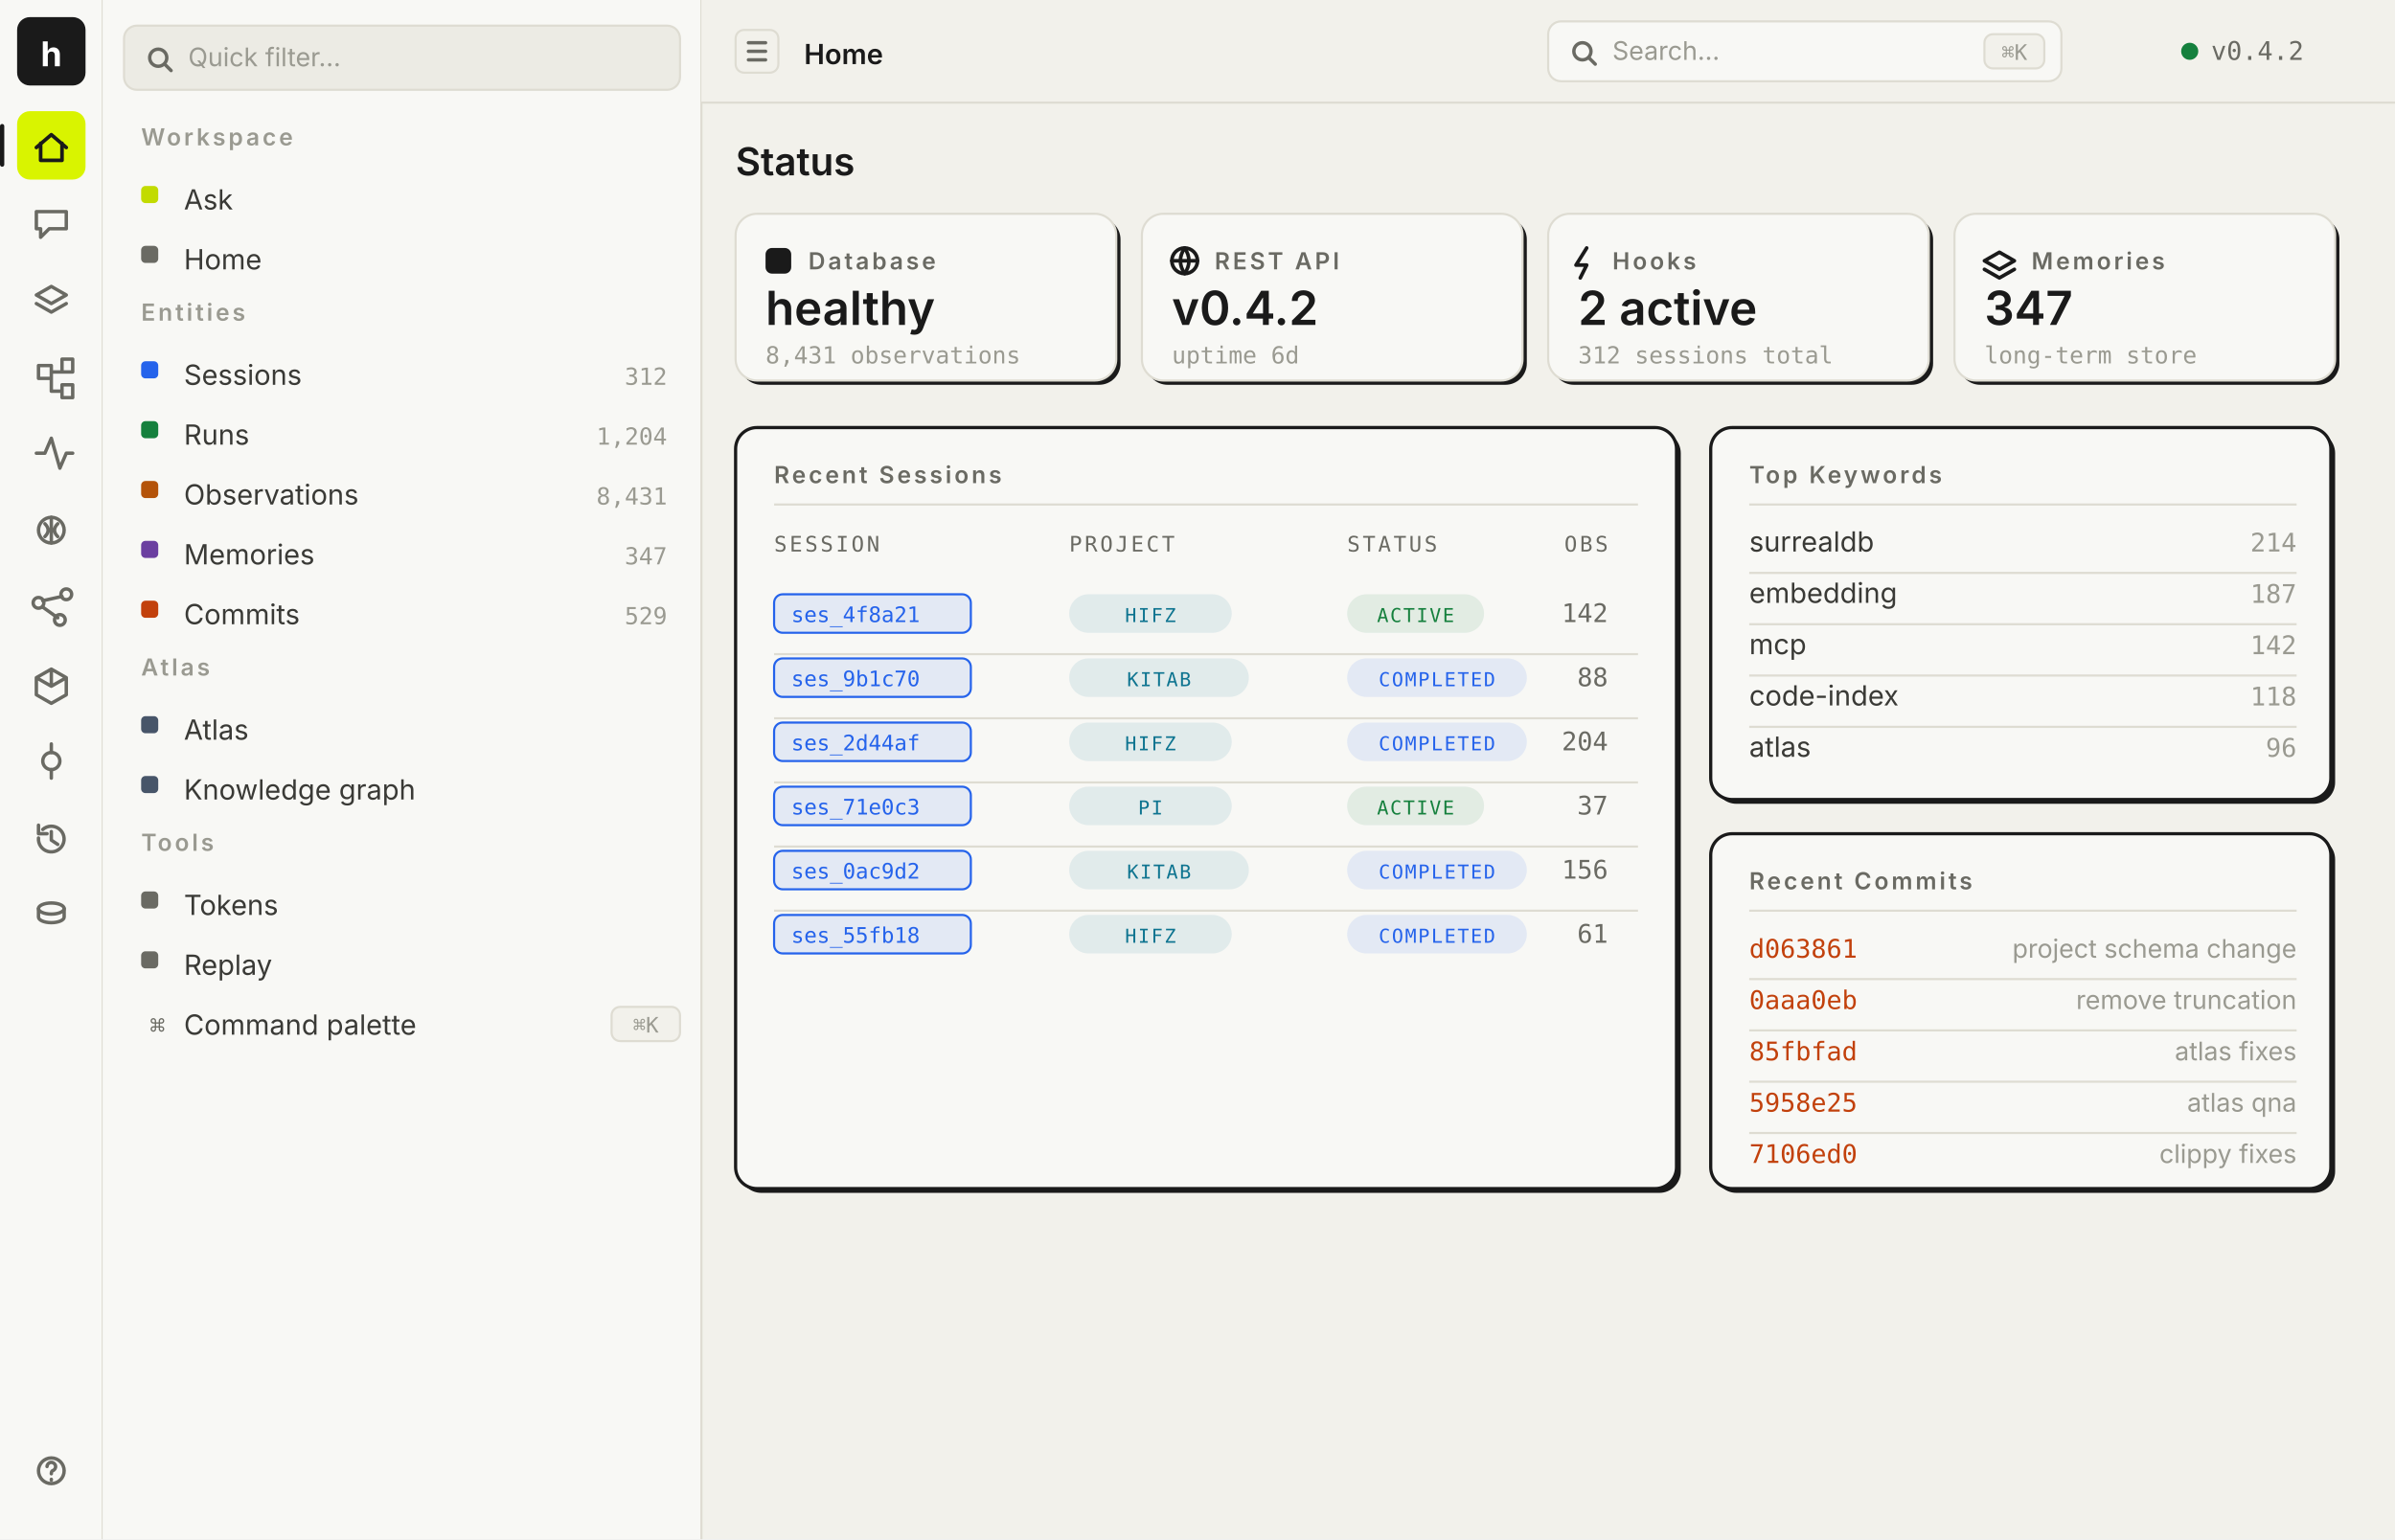
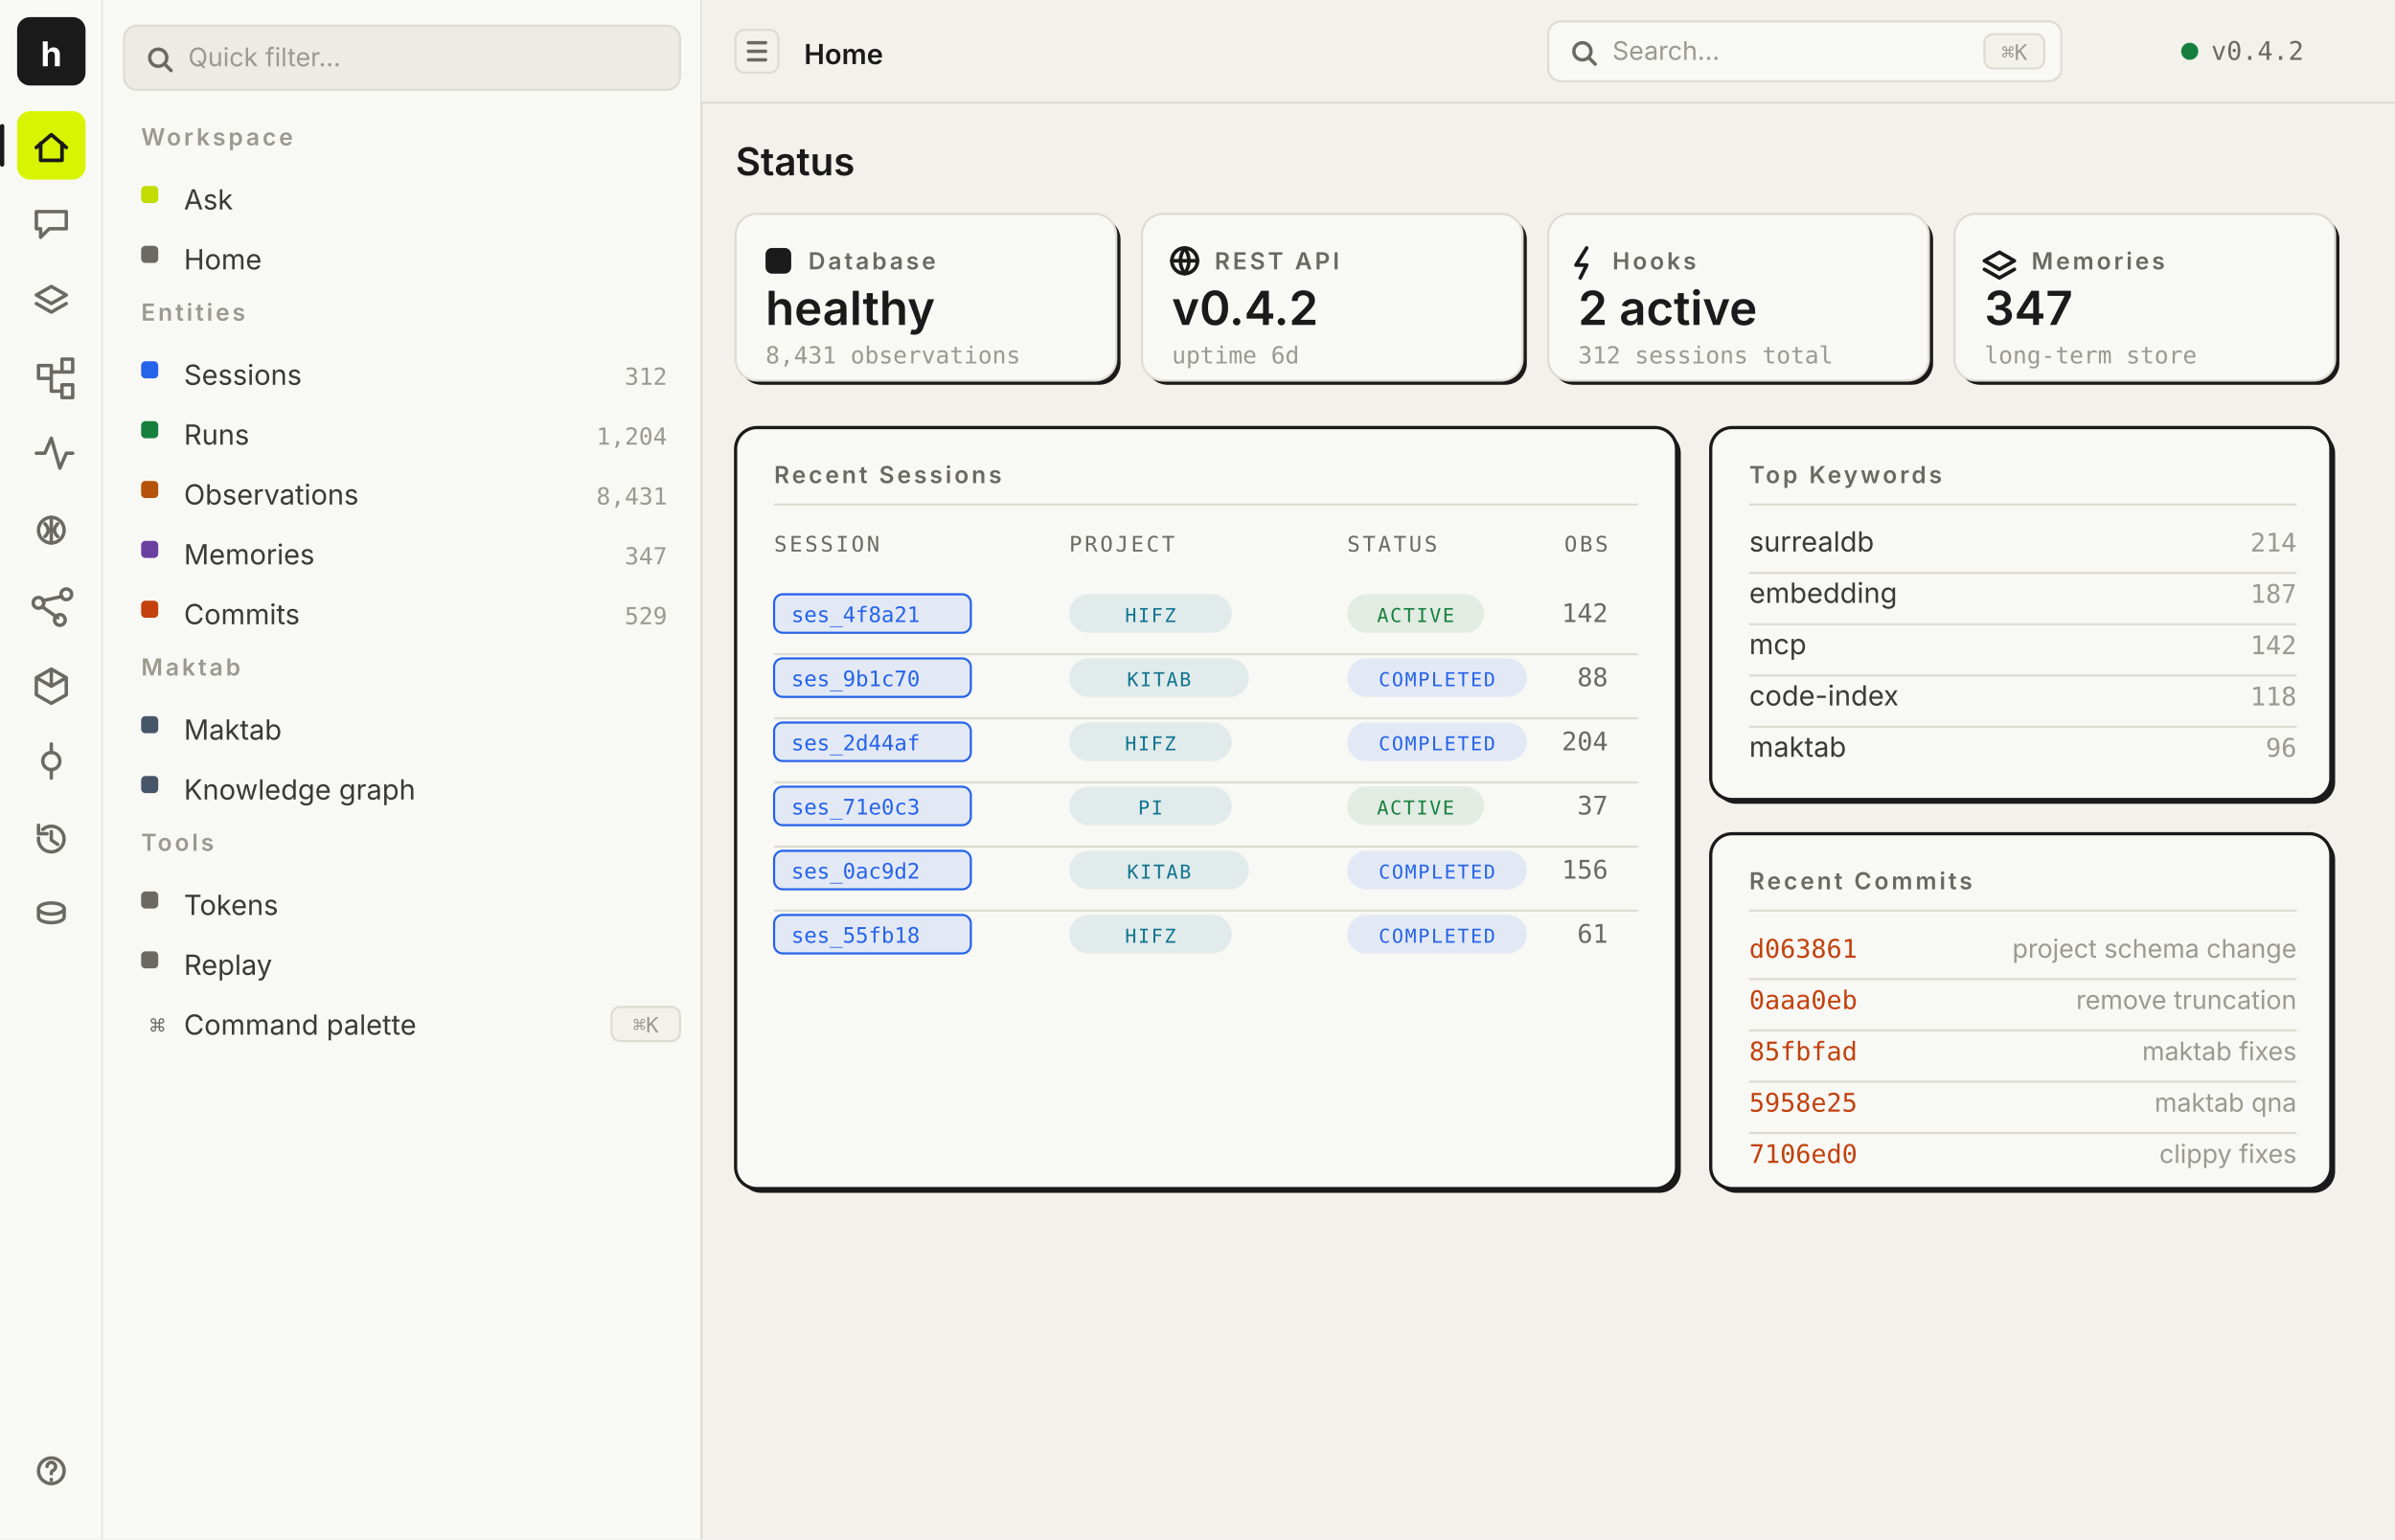
<svg xmlns="http://www.w3.org/2000/svg" viewBox="0 0 1120 720" font-family="'Inter', system-ui, -apple-system, sans-serif">
  <defs>
    <style>
      .bg     { fill: #f2f1eb; }
      .surf   { fill: #f8f8f5; }
      .alt    { fill: #ecebe4; }
      .ink    { fill: #1a1a1a; }
      .muted  { fill: #6a6a63; }
      .faint  { fill: #9a9a91; }
      .line   { stroke: #dedcd2; stroke-width: 1; }
      .strong { stroke: #1a1a1a; }
      .mono   { font-family: 'JetBrains Mono', ui-monospace, monospace; }
      .ic     { fill: none; stroke: #6a6a63; stroke-width: 1.6; stroke-linecap: round; stroke-linejoin: round; }
      .ic-on  { fill: none; stroke: #1a1a1a; stroke-width: 1.7; stroke-linecap: round; stroke-linejoin: round; }
      .lbl    { font-size: 13px; fill: #3a3a36; }
      .h11    { font-size: 11px; font-weight: 600; letter-spacing: 0.12em; text-transform: uppercase; }
    </style>
  </defs>
  <rect class="bg" x="0" y="0" width="1120" height="720" />
  <rect class="surf" x="0" y="0" width="48" height="720" />
  <line class="line" x1="48" y1="0" x2="48" y2="720" />
  <rect class="ink" x="8" y="8" width="32" height="32" rx="6" />
  <text x="24" y="31" text-anchor="middle" fill="#ffffff" font-size="16" font-weight="700">h</text>
  <rect x="8" y="52" width="32" height="32" rx="6" fill="#d9f400" />
  <rect class="ink" x="0" y="58" width="2" height="20" rx="1" />
  <path class="ic-on" d="M17 69 L24 63 L31 69 M19 67 L19 75 L29 75 L29 67" />
  <path class="ic" d="M17 99 h14 v8 h-8 l-4 4 v-4 h-2 z" />
  <path class="ic" d="M24 134 l7 4 -7 4 -7 -4 z M17 142 l7 4 7 -4" />
  <path class="ic" d="M18 171 h6 v6 h-6 z M24 174 h5 M29 168 h5 v6 h-5 z M29 180 h5 v6 h-5 z M24 177 v6 h5" />
  <path class="ic" d="M17 212 h4 l3 -7 4 14 3 -7 h3" />
  <circle class="ic" cx="24" cy="248" r="6" />
  <path class="ic" d="M24 242 v12 M21 245 q3 3 0 6 M27 245 q-3 3 0 6" />
  <circle class="ic" cx="18" cy="282" r="2.5" />
  <circle class="ic" cx="31" cy="278" r="2.5" />
  <circle class="ic" cx="28" cy="290" r="2.5" />
  <path class="ic" d="M20 281 L29 279 M20 284 L27 289" />
  <path class="ic" d="M24 313 l7 4 v8 l-7 4 -7 -4 v-8 z M24 313 v8 M24 321 l7 -4 M24 321 l-7 -4" />
  <circle class="ic" cx="24" cy="356" r="4" />
  <path class="ic" d="M24 348 v4 M24 360 v4" />
  <path class="ic" d="M18 392 a6 6 0 1 0 2 -4 M18 386 v4 h4" />
  <path class="ic" d="M24 389 v4 l3 2" />
  <ellipse class="ic" cx="24" cy="425" rx="6" ry="2.6" />
  <path class="ic" d="M18 425 v4 a6 2.6 0 0 0 12 0 v-4" />
  <circle class="ic" cx="24" cy="688" r="6" />
  <path class="ic" d="M22 686 a2 2 0 1 1 2.5 2 q-0.5 0.4 -0.5 1.4 M24 692 v0.4" />
  <rect class="surf" x="48" y="0" width="280" height="720" />
  <line class="line" x1="328" y1="0" x2="328" y2="720" />
  <rect class="alt" x="58" y="12" width="260" height="30" rx="6" />
  <rect x="58" y="12" width="260" height="30" rx="6" fill="none" class="line" />
  <circle class="ic" cx="74" cy="27" r="4" />
  <path class="ic" d="M77 30 l3 3" />
  <text class="faint" x="88" y="31" font-size="12">Quick filter…</text>
  <text class="faint h11" x="66" y="68">Workspace</text>
  <g transform="translate(0,74)">
    <rect x="58" y="6" width="260" height="26" rx="6" fill="none" />
    <rect x="66" y="13" width="8" height="8" rx="2" fill="#c2db00" />
    <text class="lbl" x="86" y="24">Ask</text>
  </g>
  <g transform="translate(0,102)">
    <rect x="66" y="13" width="8" height="8" rx="2" fill="#6a6a63" />
    <text class="lbl" x="86" y="24">Home</text>
  </g>
  <text class="faint h11" x="66" y="150">Entities</text>
  <g font-size="13">
    <g transform="translate(0,156)">
      <rect x="66" y="13" width="8" height="8" rx="2" fill="#2563EB" />
      <text class="lbl" x="86" y="24">Sessions</text>
      <text class="faint mono" x="312" y="24" text-anchor="end" font-size="11">312</text>
    </g>
    <g transform="translate(0,184)">
      <rect x="66" y="13" width="8" height="8" rx="2" fill="#15803D" />
      <text class="lbl" x="86" y="24">Runs</text>
      <text class="faint mono" x="312" y="24" text-anchor="end" font-size="11">1,204</text>
    </g>
    <g transform="translate(0,212)">
      <rect x="66" y="13" width="8" height="8" rx="2" fill="#B45309" />
      <text class="lbl" x="86" y="24">Observations</text>
      <text class="faint mono" x="312" y="24" text-anchor="end" font-size="11">8,431</text>
    </g>
    <g transform="translate(0,240)">
      <rect x="66" y="13" width="8" height="8" rx="2" fill="#6B3FA0" />
      <text class="lbl" x="86" y="24">Memories</text>
      <text class="faint mono" x="312" y="24" text-anchor="end" font-size="11">347</text>
    </g>
    <g transform="translate(0,268)">
      <rect x="66" y="13" width="8" height="8" rx="2" fill="#C2410C" />
      <text class="lbl" x="86" y="24">Commits</text>
      <text class="faint mono" x="312" y="24" text-anchor="end" font-size="11">529</text>
    </g>
  </g>
-   <text class="faint h11" x="66" y="316">Atlas</text>
+   <text class="faint h11" x="66" y="316">Maktab</text>
  <g transform="translate(0,322)">
    <rect x="66" y="13" width="8" height="8" rx="2" fill="#475569" />
-     <text class="lbl" x="86" y="24">Atlas</text>
+     <text class="lbl" x="86" y="24">Maktab</text>
  </g>
  <g transform="translate(0,350)">
    <rect x="66" y="13" width="8" height="8" rx="2" fill="#475569" />
    <text class="lbl" x="86" y="24">Knowledge graph</text>
  </g>
  <text class="faint h11" x="66" y="398">Tools</text>
  <g transform="translate(0,404)">
    <rect x="66" y="13" width="8" height="8" rx="2" fill="#6a6a63" />
    <text class="lbl" x="86" y="24">Tokens</text>
  </g>
  <g transform="translate(0,432)">
    <rect x="66" y="13" width="8" height="8" rx="2" fill="#6a6a63" />
    <text class="lbl" x="86" y="24">Replay</text>
  </g>
  <g transform="translate(0,460)">
    <text class="muted mono" x="70" y="24" font-size="12">⌘</text>
    <text class="lbl" x="86" y="24">Command palette</text>
    <rect class="bg" x="286" y="11" width="32" height="16" rx="4" />
    <rect x="286" y="11" width="32" height="16" rx="4" fill="none" class="line" />
    <text class="faint mono" x="302" y="23" text-anchor="middle" font-size="10">⌘K</text>
  </g>
  <rect class="bg" x="328" y="0" width="792" height="48" />
  <line class="line" x1="328" y1="48" x2="1120" y2="48" />
  <rect x="344" y="14" width="20" height="20" rx="4" fill="none" class="line" />
  <path class="ic" d="M350 20 h8 M350 24 h8 M350 28 h8" />
  <text class="ink" x="376" y="30" font-size="13" font-weight="600">Home</text>
  <rect class="surf" x="724" y="10" width="240" height="28" rx="6" />
  <rect x="724" y="10" width="240" height="28" rx="6" fill="none" class="line" />
  <circle class="ic" cx="740" cy="24" r="4" />
  <path class="ic" d="M743 27 l3 3" />
  <text class="faint" x="754" y="28" font-size="12">Search…</text>
  <rect class="bg" x="928" y="16" width="28" height="16" rx="4" />
  <rect x="928" y="16" width="28" height="16" rx="4" fill="none" class="line" />
  <text class="faint mono" x="942" y="28" text-anchor="middle" font-size="10">⌘K</text>
  <circle cx="1024" cy="24" r="4" fill="#15803D" />
  <text class="muted mono" x="1034" y="28" font-size="12">v0.4.2</text>
  <text class="ink" x="344" y="82" font-size="18" font-weight="600">Status</text>
  <g>
    <rect class="ink" x="346" y="102" width="178" height="78" rx="10" />
    <rect class="surf" x="344" y="100" width="178" height="78" rx="10" />
    <rect x="344" y="100" width="178" height="78" rx="10" fill="none" class="line" />
    <rect class="ink" x="358" y="116" width="12" height="12" rx="3" />
    <text class="muted h11" x="378" y="126">Database</text>
    <text class="ink" x="358" y="152" font-size="22" font-weight="600">healthy</text>
    <text class="faint mono" x="358" y="170" font-size="11">8,431 observations</text>
    <rect class="ink" x="536" y="102" width="178" height="78" rx="10" />
    <rect class="surf" x="534" y="100" width="178" height="78" rx="10" />
    <rect x="534" y="100" width="178" height="78" rx="10" fill="none" class="line" />
    <circle class="ic-on" cx="554" cy="122" r="6" />
    <path class="ic-on" d="M548 122 h12 M554 116 q4 6 0 12 q-4 -6 0 -12" />
    <text class="muted h11" x="568" y="126">REST API</text>
    <text class="ink" x="548" y="152" font-size="22" font-weight="600">v0.4.2</text>
    <text class="faint mono" x="548" y="170" font-size="11">uptime 6d</text>
    <rect class="ink" x="726" y="102" width="178" height="78" rx="10" />
    <rect class="surf" x="724" y="100" width="178" height="78" rx="10" />
    <rect x="724" y="100" width="178" height="78" rx="10" fill="none" class="line" />
    <path class="ic-on" d="M742 116 l-5 8 h5 l-3 6" />
    <text class="muted h11" x="754" y="126">Hooks</text>
    <text class="ink" x="738" y="152" font-size="22" font-weight="600">2 active</text>
    <text class="faint mono" x="738" y="170" font-size="11">312 sessions total</text>
    <rect class="ink" x="916" y="102" width="178" height="78" rx="10" />
    <rect class="surf" x="914" y="100" width="178" height="78" rx="10" />
    <rect x="914" y="100" width="178" height="78" rx="10" fill="none" class="line" />
    <path class="ic-on" d="M928 122 l7 4 7 -4 -7 -4 z M928 126 l7 4 7 -4" />
    <text class="muted h11" x="950" y="126">Memories</text>
    <text class="ink" x="928" y="152" font-size="22" font-weight="600">347</text>
    <text class="faint mono" x="928" y="170" font-size="11">long-term store</text>
  </g>
  <rect class="ink" x="346" y="202" width="440" height="356" rx="10" />
  <rect class="surf" x="344" y="200" width="440" height="356" rx="10" />
  <rect x="344" y="200" width="440" height="356" rx="10" fill="none" class="strong" stroke-width="1.5" />
  <text class="muted h11" x="362" y="226">Recent Sessions</text>
  <line class="line" x1="362" y1="236" x2="766" y2="236" />
  <g class="muted mono" font-size="10" letter-spacing="0.12em">
    <text x="362" y="258">SESSION</text>
    <text x="500" y="258">PROJECT</text>
    <text x="630" y="258">STATUS</text>
    <text x="752" y="258" text-anchor="end">OBS</text>
  </g>
  <line class="ink" x1="362" y1="266" x2="766" y2="266" stroke-width="1" />
  <g font-size="12">
    <g transform="translate(0,0)">
      <rect x="362" y="278" width="92" height="18" rx="4" fill="rgba(37,99,235,0.10)" />
      <rect x="362" y="278" width="92" height="18" rx="4" fill="none" stroke="#2563EB" stroke-width="1" />
      <text class="mono" x="370" y="291" fill="#2563EB" font-size="10">ses_4f8a21</text>
      <rect x="500" y="278" width="76" height="18" rx="9" fill="rgba(14,116,144,0.10)" />
      <text class="mono" x="538" y="291" fill="#0E7490" font-size="9" text-anchor="middle" letter-spacing="0.08em">HIFZ</text>
      <rect x="630" y="278" width="64" height="18" rx="9" fill="rgba(21,128,61,0.10)" />
      <text class="mono" x="662" y="291" fill="#15803D" font-size="9" text-anchor="middle" letter-spacing="0.08em">ACTIVE</text>
      <text class="mono" x="752" y="291" text-anchor="end" fill="#6a6a63">142</text>
    </g>
    <line class="line" x1="362" y1="306" x2="766" y2="306" />
    <g transform="translate(0,30)">
      <rect x="362" y="278" width="92" height="18" rx="4" fill="rgba(37,99,235,0.10)" />
      <rect x="362" y="278" width="92" height="18" rx="4" fill="none" stroke="#2563EB" stroke-width="1" />
      <text class="mono" x="370" y="291" fill="#2563EB" font-size="10">ses_9b1c70</text>
      <rect x="500" y="278" width="84" height="18" rx="9" fill="rgba(14,116,144,0.10)" />
      <text class="mono" x="542" y="291" fill="#0E7490" font-size="9" text-anchor="middle" letter-spacing="0.08em">KITAB</text>
      <rect x="630" y="278" width="84" height="18" rx="9" fill="rgba(37,99,235,0.10)" />
      <text class="mono" x="672" y="291" fill="#2563EB" font-size="9" text-anchor="middle" letter-spacing="0.08em">COMPLETED</text>
      <text class="mono" x="752" y="291" text-anchor="end" fill="#6a6a63">88</text>
    </g>
    <line class="line" x1="362" y1="336" x2="766" y2="336" />
    <g transform="translate(0,60)">
      <rect x="362" y="278" width="92" height="18" rx="4" fill="rgba(37,99,235,0.10)" />
      <rect x="362" y="278" width="92" height="18" rx="4" fill="none" stroke="#2563EB" stroke-width="1" />
      <text class="mono" x="370" y="291" fill="#2563EB" font-size="10">ses_2d44af</text>
      <rect x="500" y="278" width="76" height="18" rx="9" fill="rgba(14,116,144,0.10)" />
      <text class="mono" x="538" y="291" fill="#0E7490" font-size="9" text-anchor="middle" letter-spacing="0.08em">HIFZ</text>
      <rect x="630" y="278" width="84" height="18" rx="9" fill="rgba(37,99,235,0.10)" />
      <text class="mono" x="672" y="291" fill="#2563EB" font-size="9" text-anchor="middle" letter-spacing="0.08em">COMPLETED</text>
      <text class="mono" x="752" y="291" text-anchor="end" fill="#6a6a63">204</text>
    </g>
    <line class="line" x1="362" y1="366" x2="766" y2="366" />
    <g transform="translate(0,90)">
      <rect x="362" y="278" width="92" height="18" rx="4" fill="rgba(37,99,235,0.10)" />
      <rect x="362" y="278" width="92" height="18" rx="4" fill="none" stroke="#2563EB" stroke-width="1" />
      <text class="mono" x="370" y="291" fill="#2563EB" font-size="10">ses_71e0c3</text>
      <rect x="500" y="278" width="76" height="18" rx="9" fill="rgba(14,116,144,0.10)" />
      <text class="mono" x="538" y="291" fill="#0E7490" font-size="9" text-anchor="middle" letter-spacing="0.08em">PI</text>
      <rect x="630" y="278" width="64" height="18" rx="9" fill="rgba(21,128,61,0.10)" />
      <text class="mono" x="662" y="291" fill="#15803D" font-size="9" text-anchor="middle" letter-spacing="0.08em">ACTIVE</text>
      <text class="mono" x="752" y="291" text-anchor="end" fill="#6a6a63">37</text>
    </g>
    <line class="line" x1="362" y1="396" x2="766" y2="396" />
    <g transform="translate(0,120)">
      <rect x="362" y="278" width="92" height="18" rx="4" fill="rgba(37,99,235,0.10)" />
      <rect x="362" y="278" width="92" height="18" rx="4" fill="none" stroke="#2563EB" stroke-width="1" />
      <text class="mono" x="370" y="291" fill="#2563EB" font-size="10">ses_0ac9d2</text>
      <rect x="500" y="278" width="84" height="18" rx="9" fill="rgba(14,116,144,0.10)" />
      <text class="mono" x="542" y="291" fill="#0E7490" font-size="9" text-anchor="middle" letter-spacing="0.08em">KITAB</text>
      <rect x="630" y="278" width="84" height="18" rx="9" fill="rgba(37,99,235,0.10)" />
      <text class="mono" x="672" y="291" fill="#2563EB" font-size="9" text-anchor="middle" letter-spacing="0.08em">COMPLETED</text>
      <text class="mono" x="752" y="291" text-anchor="end" fill="#6a6a63">156</text>
    </g>
    <line class="line" x1="362" y1="426" x2="766" y2="426" />
    <g transform="translate(0,150)">
      <rect x="362" y="278" width="92" height="18" rx="4" fill="rgba(37,99,235,0.10)" />
      <rect x="362" y="278" width="92" height="18" rx="4" fill="none" stroke="#2563EB" stroke-width="1" />
      <text class="mono" x="370" y="291" fill="#2563EB" font-size="10">ses_55fb18</text>
      <rect x="500" y="278" width="76" height="18" rx="9" fill="rgba(14,116,144,0.10)" />
      <text class="mono" x="538" y="291" fill="#0E7490" font-size="9" text-anchor="middle" letter-spacing="0.08em">HIFZ</text>
      <rect x="630" y="278" width="84" height="18" rx="9" fill="rgba(37,99,235,0.10)" />
      <text class="mono" x="672" y="291" fill="#2563EB" font-size="9" text-anchor="middle" letter-spacing="0.08em">COMPLETED</text>
      <text class="mono" x="752" y="291" text-anchor="end" fill="#6a6a63">61</text>
    </g>
  </g>
  <rect class="ink" x="802" y="202" width="290" height="174" rx="10" />
  <rect class="surf" x="800" y="200" width="290" height="174" rx="10" />
  <rect x="800" y="200" width="290" height="174" rx="10" fill="none" class="strong" stroke-width="1.5" />
  <text class="muted h11" x="818" y="226">Top Keywords</text>
  <line class="line" x1="818" y1="236" x2="1074" y2="236" />
  <g font-size="13">
    <g transform="translate(0,0)">
      <text class="lbl" x="818" y="258">surrealdb</text>
      <text class="faint mono" x="1074" y="258" text-anchor="end" font-size="12">214</text>
    </g>
    <line class="line" x1="818" y1="268" x2="1074" y2="268" />
    <g transform="translate(0,24)">
      <text class="lbl" x="818" y="258">embedding</text>
      <text class="faint mono" x="1074" y="258" text-anchor="end" font-size="12">187</text>
    </g>
    <line class="line" x1="818" y1="292" x2="1074" y2="292" />
    <g transform="translate(0,48)">
      <text class="lbl" x="818" y="258">mcp</text>
      <text class="faint mono" x="1074" y="258" text-anchor="end" font-size="12">142</text>
    </g>
    <line class="line" x1="818" y1="316" x2="1074" y2="316" />
    <g transform="translate(0,72)">
      <text class="lbl" x="818" y="258">code-index</text>
      <text class="faint mono" x="1074" y="258" text-anchor="end" font-size="12">118</text>
    </g>
    <line class="line" x1="818" y1="340" x2="1074" y2="340" />
    <g transform="translate(0,96)">
-       <text class="lbl" x="818" y="258">atlas</text>
+       <text class="lbl" x="818" y="258">maktab</text>
      <text class="faint mono" x="1074" y="258" text-anchor="end" font-size="12">96</text>
    </g>
  </g>
  <rect class="ink" x="802" y="392" width="290" height="166" rx="10" />
  <rect class="surf" x="800" y="390" width="290" height="166" rx="10" />
  <rect x="800" y="390" width="290" height="166" rx="10" fill="none" class="strong" stroke-width="1.5" />
  <text class="muted h11" x="818" y="416">Recent Commits</text>
  <line class="line" x1="818" y1="426" x2="1074" y2="426" />
  <g font-size="13">
    <g transform="translate(0,0)">
      <text class="mono" x="818" y="448" fill="#C2410C" font-size="12">d063861</text>
      <text class="faint" x="1074" y="448" text-anchor="end" font-size="12">project schema change</text>
    </g>
    <line class="line" x1="818" y1="458" x2="1074" y2="458" />
    <g transform="translate(0,24)">
      <text class="mono" x="818" y="448" fill="#C2410C" font-size="12">0aaa0eb</text>
      <text class="faint" x="1074" y="448" text-anchor="end" font-size="12">remove truncation</text>
    </g>
    <line class="line" x1="818" y1="482" x2="1074" y2="482" />
    <g transform="translate(0,48)">
      <text class="mono" x="818" y="448" fill="#C2410C" font-size="12">85fbfad</text>
-       <text class="faint" x="1074" y="448" text-anchor="end" font-size="12">atlas fixes</text>
+       <text class="faint" x="1074" y="448" text-anchor="end" font-size="12">maktab fixes</text>
    </g>
    <line class="line" x1="818" y1="506" x2="1074" y2="506" />
    <g transform="translate(0,72)">
      <text class="mono" x="818" y="448" fill="#C2410C" font-size="12">5958e25</text>
-       <text class="faint" x="1074" y="448" text-anchor="end" font-size="12">atlas qna</text>
+       <text class="faint" x="1074" y="448" text-anchor="end" font-size="12">maktab qna</text>
    </g>
    <line class="line" x1="818" y1="530" x2="1074" y2="530" />
    <g transform="translate(0,96)">
      <text class="mono" x="818" y="448" fill="#C2410C" font-size="12">7106ed0</text>
      <text class="faint" x="1074" y="448" text-anchor="end" font-size="12">clippy fixes</text>
    </g>
  </g>
</svg>
